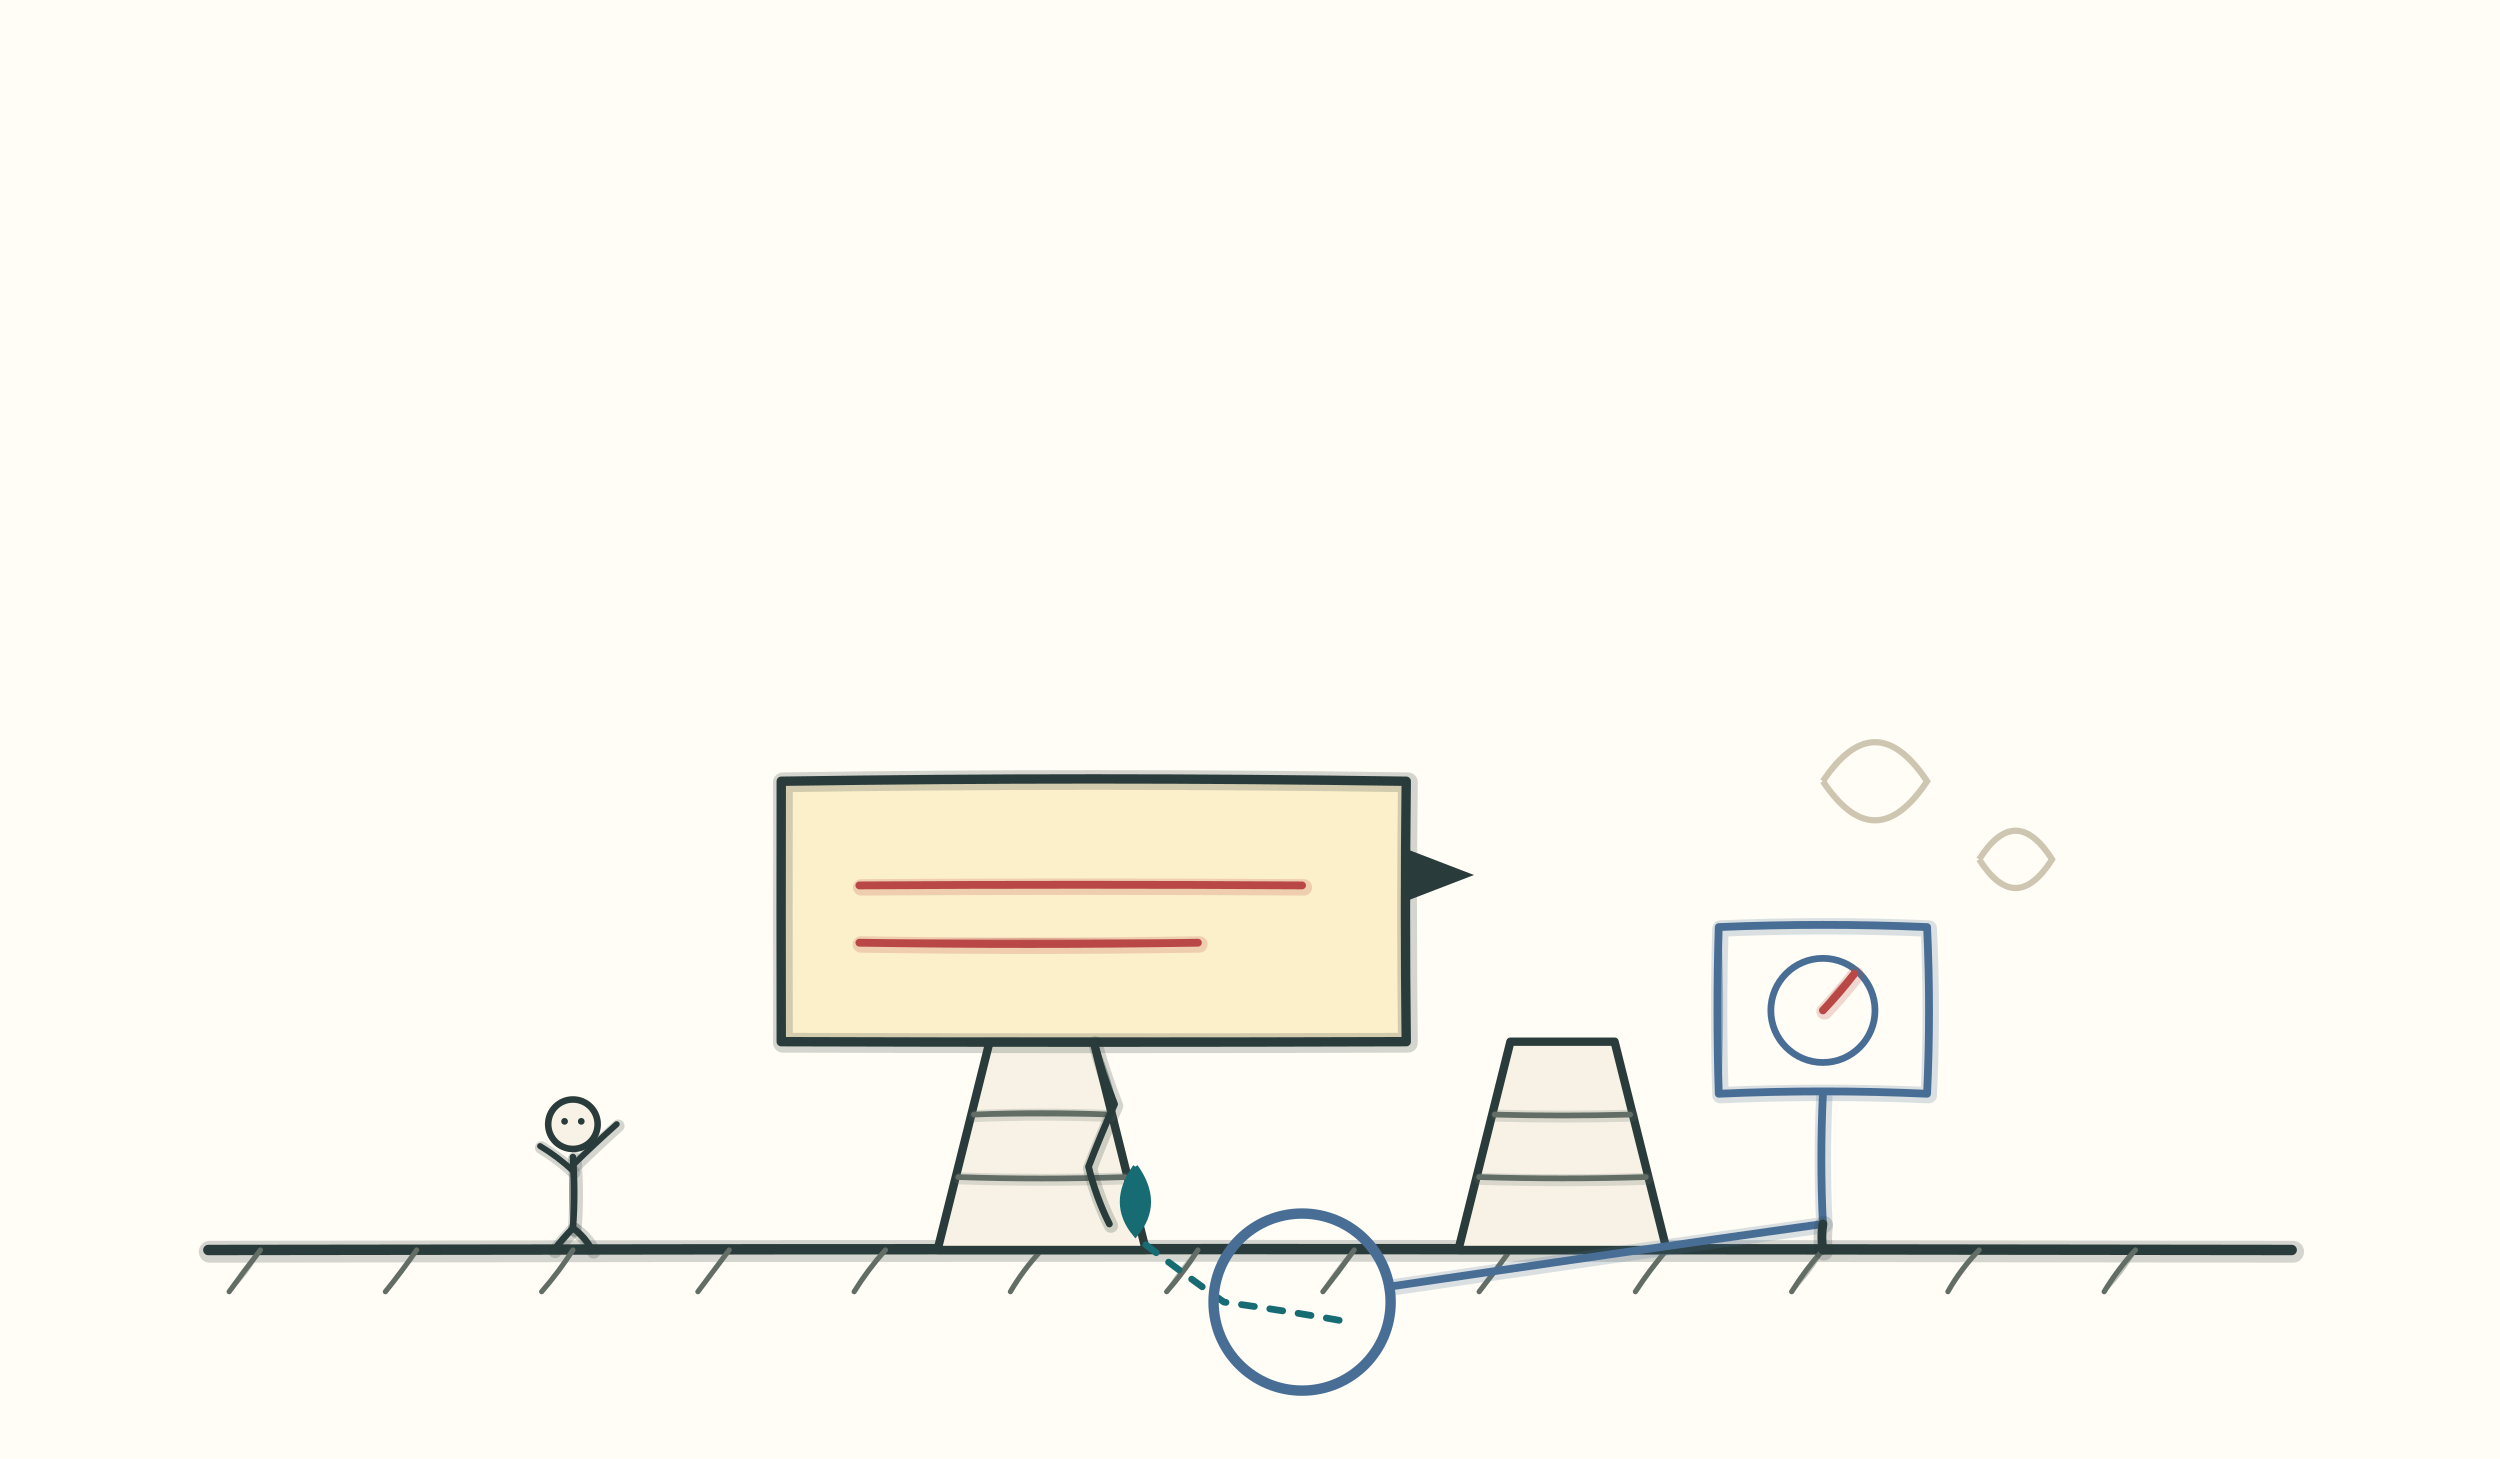
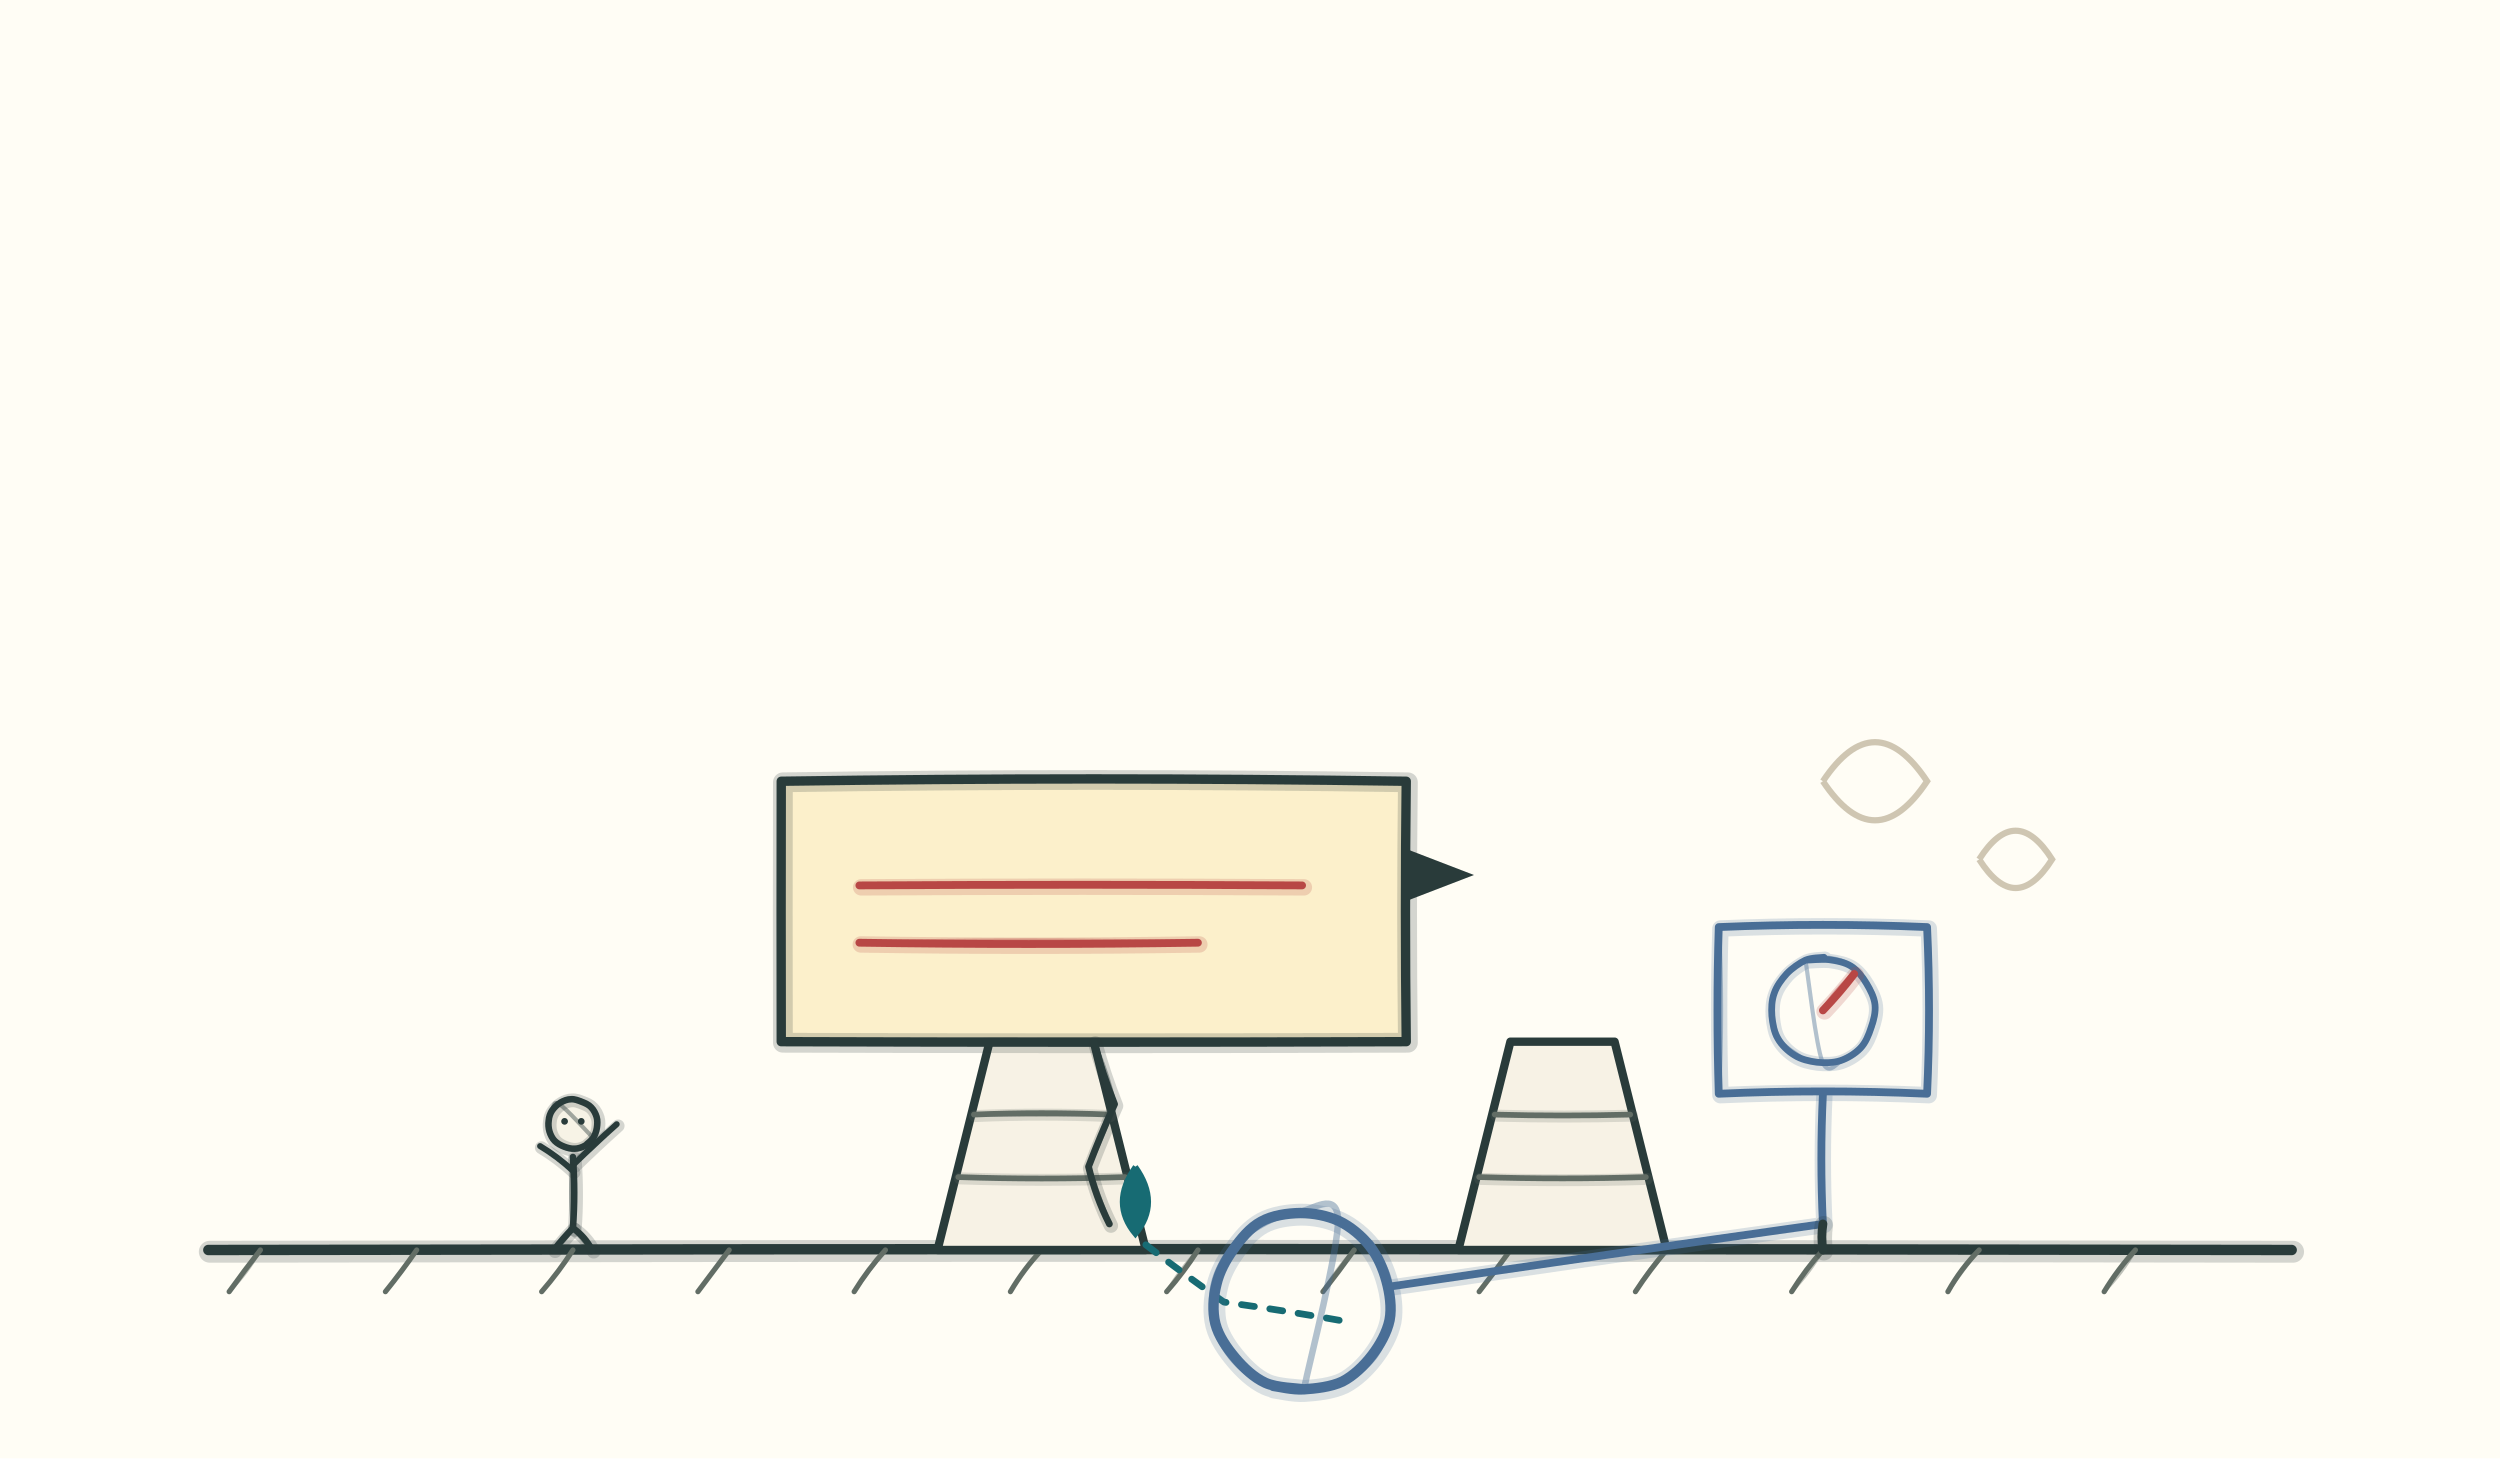
<svg xmlns="http://www.w3.org/2000/svg" viewBox="0 0 960 560" role="img" aria-labelledby="title desc">
  <defs>
    <pattern id="hatch-ink" width="7.0" height="7.0" patternUnits="userSpaceOnUse" patternTransform="rotate(45)">
      <line x1="0" y1="0" x2="0" y2="7.0" stroke="#293b3a" stroke-width="1.1" />
    </pattern>
    <pattern id="hatch-blue" width="7.0" height="7.0" patternUnits="userSpaceOnUse" patternTransform="rotate(45)">
      <line x1="0" y1="0" x2="0" y2="7.0" stroke="#496e96" stroke-width="1.1" />
    </pattern>
    <pattern id="hatch-red" width="8" height="8" patternUnits="userSpaceOnUse" patternTransform="rotate(45)">
      <line x1="0" y1="0" x2="0" y2="8" stroke="#b84745" stroke-width="1.1" />
    </pattern>
  </defs>
  <rect x="0" y="0" width="960" height="560" fill="#fffdf5" />
  <path d="M 80.0 480.0 Q 480.0 479.3 880.0 480.0" fill="none" stroke="#293b3a" stroke-width="8.4" stroke-opacity="0.2" stroke-linecap="round" stroke-linejoin="round" transform="translate(0.55 0.67)" />
  <path d="M 80.0 480.0 Q 480.0 478.8 880.0 480.0" fill="none" stroke="#293b3a" stroke-width="2.5" stroke-opacity="0.42" stroke-linecap="round" stroke-linejoin="round" />
  <path d="M 80.0 480.0 Q 480.0 479.3 880.0 480.0" fill="none" stroke="#293b3a" stroke-width="4" stroke-linecap="round" stroke-linejoin="round" />
  <path d="M 100.0 480.0 Q 95.1 488.8 88.0 496.0" fill="none" stroke="#626d65" stroke-width="1.2" stroke-opacity="0.42" stroke-linecap="round" stroke-linejoin="round" />
  <path d="M 100.0 480.0 Q 93.8 487.9 88.0 496.0" fill="none" stroke="#626d65" stroke-width="2" stroke-linecap="round" stroke-linejoin="round" />
  <path d="M 160.0 480.0 Q 154.7 488.5 148.0 496.0" fill="none" stroke="#626d65" stroke-width="1.2" stroke-opacity="0.42" stroke-linecap="round" stroke-linejoin="round" />
  <path d="M 160.0 480.0 Q 154.3 488.2 148.0 496.0" fill="none" stroke="#626d65" stroke-width="2" stroke-linecap="round" stroke-linejoin="round" />
  <path d="M 220.0 480.0 Q 214.6 488.4 208.0 496.0" fill="none" stroke="#626d65" stroke-width="1.2" stroke-opacity="0.42" stroke-linecap="round" stroke-linejoin="round" />
  <path d="M 220.0 480.0 Q 214.6 488.4 208.0 496.0" fill="none" stroke="#626d65" stroke-width="2" stroke-linecap="round" stroke-linejoin="round" />
  <path d="M 280.0 480.0 Q 274.0 488.0 268.0 496.0" fill="none" stroke="#626d65" stroke-width="1.2" stroke-opacity="0.42" stroke-linecap="round" stroke-linejoin="round" />
  <path d="M 280.0 480.0 Q 274.0 488.0 268.0 496.0" fill="none" stroke="#626d65" stroke-width="2" stroke-linecap="round" stroke-linejoin="round" />
  <path d="M 340.0 480.0 Q 333.8 487.9 328.0 496.0" fill="none" stroke="#626d65" stroke-width="1.2" stroke-opacity="0.42" stroke-linecap="round" stroke-linejoin="round" />
  <path d="M 340.0 480.0 Q 333.3 487.4 328.0 496.0" fill="none" stroke="#626d65" stroke-width="2" stroke-linecap="round" stroke-linejoin="round" />
  <path d="M 400.0 480.0 Q 393.0 487.2 388.0 496.0" fill="none" stroke="#626d65" stroke-width="1.2" stroke-opacity="0.42" stroke-linecap="round" stroke-linejoin="round" />
  <path d="M 400.0 480.0 Q 393.1 487.3 388.0 496.0" fill="none" stroke="#626d65" stroke-width="2" stroke-linecap="round" stroke-linejoin="round" />
  <path d="M 460.0 480.0 Q 453.2 487.4 448.0 496.0" fill="none" stroke="#626d65" stroke-width="1.2" stroke-opacity="0.42" stroke-linecap="round" stroke-linejoin="round" />
  <path d="M 460.0 480.0 Q 454.6 488.5 448.0 496.0" fill="none" stroke="#626d65" stroke-width="2" stroke-linecap="round" stroke-linejoin="round" />
  <path d="M 520.0 480.0 Q 513.0 487.3 508.0 496.0" fill="none" stroke="#626d65" stroke-width="1.2" stroke-opacity="0.42" stroke-linecap="round" stroke-linejoin="round" />
  <path d="M 520.0 480.0 Q 514.2 488.1 508.0 496.0" fill="none" stroke="#626d65" stroke-width="2" stroke-linecap="round" stroke-linejoin="round" />
  <path d="M 580.0 480.0 Q 574.3 488.2 568.0 496.0" fill="none" stroke="#626d65" stroke-width="1.2" stroke-opacity="0.42" stroke-linecap="round" stroke-linejoin="round" />
  <path d="M 580.0 480.0 Q 574.2 488.1 568.0 496.0" fill="none" stroke="#626d65" stroke-width="2" stroke-linecap="round" stroke-linejoin="round" />
  <path d="M 640.0 480.0 Q 632.9 487.2 628.0 496.0" fill="none" stroke="#626d65" stroke-width="1.2" stroke-opacity="0.42" stroke-linecap="round" stroke-linejoin="round" />
  <path d="M 640.0 480.0 Q 633.5 487.6 628.0 496.0" fill="none" stroke="#626d65" stroke-width="2" stroke-linecap="round" stroke-linejoin="round" />
  <path d="M 700.0 480.0 Q 695.0 488.7 688.0 496.0" fill="none" stroke="#626d65" stroke-width="1.2" stroke-opacity="0.42" stroke-linecap="round" stroke-linejoin="round" />
  <path d="M 700.0 480.0 Q 693.3 487.5 688.0 496.0" fill="none" stroke="#626d65" stroke-width="2" stroke-linecap="round" stroke-linejoin="round" />
  <path d="M 760.0 480.0 Q 753.7 487.8 748.0 496.0" fill="none" stroke="#626d65" stroke-width="1.2" stroke-opacity="0.42" stroke-linecap="round" stroke-linejoin="round" />
  <path d="M 760.0 480.0 Q 752.9 487.2 748.0 496.0" fill="none" stroke="#626d65" stroke-width="2" stroke-linecap="round" stroke-linejoin="round" />
  <path d="M 820.0 480.0 Q 815.1 488.8 808.0 496.0" fill="none" stroke="#626d65" stroke-width="1.2" stroke-opacity="0.42" stroke-linecap="round" stroke-linejoin="round" />
  <path d="M 820.0 480.0 Q 813.2 487.4 808.0 496.0" fill="none" stroke="#626d65" stroke-width="2" stroke-linecap="round" stroke-linejoin="round" />
  <path d="M 360 480 L 380 400 L 420 400 L 440 480 Z" fill="#f7f2e5" stroke="#293b3a" stroke-width="3.2" stroke-linejoin="round" />
  <path d="M 368.0 452.0 Q 400.0 453.1 432.0 452.0" fill="none" stroke="#626d65" stroke-width="4.6" stroke-opacity="0.2" stroke-linecap="round" stroke-linejoin="round" transform="translate(0.66 0.50)" />
  <path d="M 368.0 452.0 Q 400.0 453.0 432.0 452.0" fill="none" stroke="#626d65" stroke-width="1.4" stroke-opacity="0.42" stroke-linecap="round" stroke-linejoin="round" />
  <path d="M 368.0 452.0 Q 400.0 453.1 432.0 452.0" fill="none" stroke="#626d65" stroke-width="2.2" stroke-linecap="round" stroke-linejoin="round" />
  <path d="M 374.0 428.0 Q 400.0 426.9 426.0 428.0" fill="none" stroke="#626d65" stroke-width="4.6" stroke-opacity="0.2" stroke-linecap="round" stroke-linejoin="round" transform="translate(0.42 0.57)" />
  <path d="M 374.0 428.0 Q 400.0 428.4 426.0 428.0" fill="none" stroke="#626d65" stroke-width="1.4" stroke-opacity="0.42" stroke-linecap="round" stroke-linejoin="round" />
  <path d="M 374.0 428.0 Q 400.0 426.9 426.0 428.0" fill="none" stroke="#626d65" stroke-width="2.2" stroke-linecap="round" stroke-linejoin="round" />
  <path d="M 560 480 L 580 400 L 620 400 L 640 480 Z" fill="#f7f2e5" stroke="#293b3a" stroke-width="3.2" stroke-linejoin="round" />
  <path d="M 568.0 452.0 Q 600.0 453.0 632.0 452.0" fill="none" stroke="#626d65" stroke-width="4.6" stroke-opacity="0.2" stroke-linecap="round" stroke-linejoin="round" transform="translate(0.40 0.69)" />
  <path d="M 568.0 452.0 Q 600.0 453.1 632.0 452.0" fill="none" stroke="#626d65" stroke-width="1.4" stroke-opacity="0.42" stroke-linecap="round" stroke-linejoin="round" />
  <path d="M 568.0 452.0 Q 600.0 453.0 632.0 452.0" fill="none" stroke="#626d65" stroke-width="2.2" stroke-linecap="round" stroke-linejoin="round" />
  <path d="M 574.0 428.0 Q 600.0 428.7 626.0 428.0" fill="none" stroke="#626d65" stroke-width="4.6" stroke-opacity="0.2" stroke-linecap="round" stroke-linejoin="round" transform="translate(0.69 0.41)" />
  <path d="M 574.0 428.0 Q 600.0 429.3 626.0 428.0" fill="none" stroke="#626d65" stroke-width="1.4" stroke-opacity="0.42" stroke-linecap="round" stroke-linejoin="round" />
  <path d="M 574.0 428.0 Q 600.0 428.7 626.0 428.0" fill="none" stroke="#626d65" stroke-width="2.2" stroke-linecap="round" stroke-linejoin="round" />
  <path d="M 300.0 300.0 Q 420.0 298.2 540.0 300.0 Q 539.4 350.0 540.0 400.0 Q 420.0 400.4 300.0 400.0 Q 299.9 350.0 300.0 300.0" fill="#fbefc7" opacity="0.45" transform="translate(0.42 0.26)" />
  <path d="M 300.0 300.0 Q 420.0 298.2 540.0 300.0 Q 539.4 350.0 540.0 400.0 Q 420.0 400.4 300.0 400.0 Q 299.9 350.0 300.0 300.0" fill="#fbefc7" opacity="0.85" />
  <path d="M 300.0 300.0 Q 420.0 298.2 540.0 300.0 Q 539.4 350.0 540.0 400.0 Q 420.0 400.4 300.0 400.0 Q 299.9 350.0 300.0 300.0" fill="none" stroke="#293b3a" stroke-width="7.6" stroke-opacity="0.2" stroke-linecap="round" stroke-linejoin="round" transform="translate(0.63 0.41)" />
  <path d="M 300.0 300.0 Q 420.0 299.0 540.0 300.0 Q 539.6 350.0 540.0 400.0 Q 420.0 398.9 300.0 400.0 Q 299.3 350.0 300.0 300.0" fill="none" stroke="#293b3a" stroke-width="2.2" stroke-opacity="0.42" stroke-linecap="round" stroke-linejoin="round" />
  <path d="M 300.0 300.0 Q 420.0 298.2 540.0 300.0 Q 539.4 350.0 540.0 400.0 Q 420.0 400.4 300.0 400.0 Q 299.9 350.0 300.0 300.0" fill="none" stroke="#293b3a" stroke-width="3.6" stroke-linecap="round" stroke-linejoin="round" />
  <path d="M 540 326 l 26 10 l -26 10 Z" fill="#293b3a" />
  <path d="M 330.0 340.0 Q 415.0 339.5 500.0 340.0" fill="none" stroke="#b84745" stroke-width="6.3" stroke-opacity="0.2" stroke-linecap="round" stroke-linejoin="round" transform="translate(0.69 0.74)" />
  <path d="M 330.0 340.0 Q 415.0 340.2 500.0 340.0" fill="none" stroke="#b84745" stroke-width="1.9" stroke-opacity="0.42" stroke-linecap="round" stroke-linejoin="round" />
  <path d="M 330.0 340.0 Q 415.0 339.5 500.0 340.0" fill="none" stroke="#b84745" stroke-width="3" stroke-linecap="round" stroke-linejoin="round" />
  <path d="M 330.0 362.0 Q 395.0 363.0 460.0 362.0" fill="none" stroke="#b84745" stroke-width="6.3" stroke-opacity="0.2" stroke-linecap="round" stroke-linejoin="round" transform="translate(0.55 0.67)" />
  <path d="M 330.0 362.0 Q 395.0 360.6 460.0 362.0" fill="none" stroke="#b84745" stroke-width="1.9" stroke-opacity="0.42" stroke-linecap="round" stroke-linejoin="round" />
  <path d="M 330.0 362.0 Q 395.0 363.0 460.0 362.0" fill="none" stroke="#b84745" stroke-width="3" stroke-linecap="round" stroke-linejoin="round" />
  <path d="M 420.0 400.0 Q 423.3 412.2 428.0 424.0 Q 422.6 435.9 418.0 448.0 Q 420.7 459.5 426.0 470.0" fill="none" stroke="#293b3a" stroke-width="5.5" stroke-opacity="0.2" stroke-linecap="round" stroke-linejoin="round" transform="translate(0.59 0.65)" />
  <path d="M 420.0 400.0 Q 425.2 411.6 428.0 424.0 Q 423.6 436.2 418.0 448.0 Q 421.8 459.1 426.0 470.0" fill="none" stroke="#293b3a" stroke-width="1.6" stroke-opacity="0.42" stroke-linecap="round" stroke-linejoin="round" />
  <path d="M 420.0 400.0 Q 423.3 412.2 428.0 424.0 Q 422.6 435.9 418.0 448.0 Q 420.7 459.5 426.0 470.0" fill="none" stroke="#293b3a" stroke-width="2.6" stroke-linecap="round" stroke-linejoin="round" />
  <path d="M 436 448 q 10 14 0 26 q -10 -12 0 -26" fill="#176b73" stroke="#176b73" stroke-width="2" />
  <path d="M 440.0 478.0 Q 454.7 489.4 470.0 500.0 Q 495.1 503.5 520.0 508.0" fill="none" stroke="#176b73" stroke-width="2.6" stroke-linecap="round" stroke-linejoin="round" stroke-dasharray="5 6" />
-   <circle cx="500" cy="500" r="34" fill="none" stroke="#496e96" stroke-width="4" />
+   <path d="M 500.7 533.5 C 498.2 533.1 490.3 533.0 485.9 531.0 C 481.5 529.0 477.5 525.2 474.3 521.4 C 471.1 517.6 467.9 513.0 466.7 508.3 C 465.5 503.6 465.9 498.0 467.1 493.2 C 468.2 488.4 470.7 483.8 473.6 479.8 C 476.4 475.8 480.0 471.4 484.3 469.1 C 488.6 466.7 494.3 465.9 499.3 465.8 C 504.3 465.8 509.7 466.8 514.2 468.9 C 518.6 471.0 522.9 474.6 525.9 478.4 C 529.0 482.3 531.1 487.1 532.4 491.9 C 533.7 496.6 534.5 502.2 533.6 506.9 C 532.6 511.7 529.8 516.6 526.8 520.5 C 523.8 524.4 519.8 528.3 515.5 530.5 C 511.1 532.6 505.1 533.2 500.7 533.5 C 496.3 533.8 490.9 532.4 489.0 532.2" fill="none" stroke="#496e96" stroke-width="8.4" stroke-opacity="0.2" stroke-linecap="round" stroke-linejoin="round" transform="translate(0.36 0.63)" />
+   <path d="M 526.2 477.3 C 527.4 479.6 531.9 486.2 533.1 491.0 C 534.2 495.9 534.1 501.3 533.3 506.2 C 532.4 511.1 530.8 516.5 528.0 520.5 C 525.1 524.5 520.5 528.0 516.1 530.2 C 511.6 532.5 506.3 533.8 501.4 533.9 C 496.4 534.1 491.0 533.1 486.5 531.2 C 481.9 529.3 477.3 526.2 474.0 522.5 C 470.7 518.8 467.9 513.8 466.6 509.0 C 465.3 504.2 465.0 498.5 466.0 493.7 C 467.0 488.8 469.6 483.8 472.6 479.9 C 475.7 476.0 479.9 472.8 484.2 470.4 C 488.6 467.9 493.7 465.8 498.6 465.4 C 503.5 465.0 513.4 456.9 513.8 468.2 C 514.1 479.6 502.9 522.6 500.7 533.5" fill="none" stroke="#496e96" stroke-width="2.5" stroke-opacity="0.42" stroke-linecap="round" stroke-linejoin="round" />
+   <path d="M 500.7 533.5 C 498.2 533.1 490.3 533.0 485.9 531.0 C 481.5 529.0 477.5 525.2 474.3 521.4 C 471.1 517.6 467.9 513.0 466.7 508.3 C 465.5 503.6 465.9 498.0 467.1 493.2 C 468.2 488.4 470.7 483.8 473.6 479.8 C 476.4 475.8 480.0 471.4 484.3 469.1 C 488.6 466.7 494.3 465.9 499.3 465.8 C 504.3 465.8 509.7 466.8 514.2 468.9 C 518.6 471.0 522.9 474.6 525.9 478.4 C 529.0 482.3 531.1 487.1 532.4 491.9 C 533.7 496.6 534.5 502.2 533.6 506.9 C 532.6 511.7 529.8 516.6 526.8 520.5 C 523.8 524.4 519.8 528.3 515.5 530.5 C 511.1 532.6 505.1 533.2 500.7 533.5 C 496.3 533.8 490.9 532.4 489.0 532.2" fill="none" stroke="#496e96" stroke-width="4" stroke-linecap="round" stroke-linejoin="round" />
  <path d="M 534.0 494.0 Q 617.0 481.7 700.0 470.0 Q 698.8 445.0 700.0 420.0" fill="none" stroke="#496e96" stroke-width="6.3" stroke-opacity="0.2" stroke-linecap="round" stroke-linejoin="round" transform="translate(0.57 0.37)" />
  <path d="M 534.0 494.0 Q 617.0 481.9 700.0 470.0 Q 699.3 445.0 700.0 420.0" fill="none" stroke="#496e96" stroke-width="1.9" stroke-opacity="0.42" stroke-linecap="round" stroke-linejoin="round" />
  <path d="M 534.0 494.0 Q 617.0 481.7 700.0 470.0 Q 698.8 445.0 700.0 420.0" fill="none" stroke="#496e96" stroke-width="3" stroke-linecap="round" stroke-linejoin="round" />
  <path d="M 700.0 470.0 Q 699.2 475.0 700.0 480.0" fill="none" stroke="#293b3a" stroke-width="7.1" stroke-opacity="0.2" stroke-linecap="round" stroke-linejoin="round" transform="translate(0.35 0.48)" />
  <path d="M 700.0 470.0 Q 699.4 475.0 700.0 480.0" fill="none" stroke="#293b3a" stroke-width="2.1" stroke-opacity="0.42" stroke-linecap="round" stroke-linejoin="round" />
  <path d="M 700.0 470.0 Q 699.2 475.0 700.0 480.0" fill="none" stroke="#293b3a" stroke-width="3.4" stroke-linecap="round" stroke-linejoin="round" />
  <path d="M 660.0 356.0 Q 700.0 354.3 740.0 356.0 Q 741.5 388.0 740.0 420.0 Q 700.0 418.2 660.0 420.0 Q 659.0 388.0 660.0 356.0" fill="#fffdf5" opacity="0.45" transform="translate(-0.03 -0.87)" />
  <path d="M 660.0 356.0 Q 700.0 354.3 740.0 356.0 Q 741.5 388.0 740.0 420.0 Q 700.0 418.2 660.0 420.0 Q 659.0 388.0 660.0 356.0" fill="#fffdf5" opacity="0.85" />
  <path d="M 660.0 356.0 Q 700.0 354.3 740.0 356.0 Q 741.5 388.0 740.0 420.0 Q 700.0 418.2 660.0 420.0 Q 659.0 388.0 660.0 356.0" fill="none" stroke="#496e96" stroke-width="6.3" stroke-opacity="0.2" stroke-linecap="round" stroke-linejoin="round" transform="translate(0.65 0.55)" />
  <path d="M 660.0 356.0 Q 700.0 355.0 740.0 356.0 Q 741.2 388.0 740.0 420.0 Q 700.0 418.3 660.0 420.0 Q 661.5 388.0 660.0 356.0" fill="none" stroke="#496e96" stroke-width="1.9" stroke-opacity="0.42" stroke-linecap="round" stroke-linejoin="round" />
  <path d="M 660.0 356.0 Q 700.0 354.3 740.0 356.0 Q 741.5 388.0 740.0 420.0 Q 700.0 418.2 660.0 420.0 Q 659.0 388.0 660.0 356.0" fill="none" stroke="#496e96" stroke-width="3" stroke-linecap="round" stroke-linejoin="round" />
-   <circle cx="700" cy="388" r="20" fill="none" stroke="#496e96" stroke-width="2.6" />
+   <path d="M 693.3 368.7 C 694.8 368.7 699.4 368.2 702.3 368.5 C 705.2 368.9 708.4 369.5 710.8 371.0 C 713.2 372.5 715.2 375.1 716.7 377.6 C 718.2 380.1 719.7 383.0 720.0 385.8 C 720.3 388.7 719.5 391.8 718.5 394.6 C 717.6 397.4 716.4 400.4 714.4 402.5 C 712.4 404.6 709.4 406.4 706.7 407.3 C 703.9 408.2 700.6 408.2 697.7 407.9 C 694.7 407.5 691.6 406.8 689.1 405.2 C 686.6 403.7 684.1 401.3 682.7 398.8 C 681.2 396.3 680.7 393.0 680.4 390.1 C 680.2 387.2 680.3 384.1 681.3 381.4 C 682.2 378.7 684.1 376.1 686.1 373.9 C 688.1 371.8 691.0 369.8 693.3 368.7 C 695.7 367.7 699.2 367.8 700.4 367.6" fill="none" stroke="#496e96" stroke-width="5.5" stroke-opacity="0.2" stroke-linecap="round" stroke-linejoin="round" transform="translate(0.36 0.54)" />
+   <path d="M 691.2 405.7 C 690.1 404.8 686.0 402.5 684.3 400.3 C 682.5 398.0 681.4 395.0 680.9 392.2 C 680.3 389.3 680.1 386.2 680.7 383.4 C 681.4 380.6 682.9 377.8 684.7 375.5 C 686.5 373.3 688.8 371.0 691.4 369.7 C 694.0 368.4 697.3 367.6 700.2 367.6 C 703.1 367.7 706.4 368.4 709.0 369.7 C 711.6 371.1 713.9 373.4 715.7 375.7 C 717.5 378.1 719.2 380.9 719.9 383.7 C 720.5 386.5 720.3 389.9 719.5 392.7 C 718.8 395.5 717.2 398.3 715.4 400.6 C 713.6 402.8 711.1 405.0 708.5 406.2 C 705.9 407.4 702.3 413.9 699.8 407.7 C 697.3 401.4 694.4 375.2 693.3 368.7" fill="none" stroke="#496e96" stroke-width="1.6" stroke-opacity="0.42" stroke-linecap="round" stroke-linejoin="round" />
+   <path d="M 693.3 368.7 C 694.8 368.7 699.4 368.2 702.3 368.5 C 705.2 368.9 708.4 369.5 710.8 371.0 C 713.2 372.5 715.2 375.1 716.7 377.6 C 718.2 380.1 719.7 383.0 720.0 385.8 C 720.3 388.7 719.5 391.8 718.5 394.6 C 717.6 397.4 716.4 400.4 714.4 402.5 C 712.4 404.6 709.4 406.4 706.7 407.3 C 703.9 408.2 700.6 408.2 697.7 407.9 C 694.7 407.5 691.6 406.8 689.1 405.2 C 686.6 403.7 684.1 401.3 682.7 398.8 C 681.2 396.3 680.7 393.0 680.4 390.1 C 680.2 387.2 680.3 384.1 681.3 381.4 C 682.2 378.7 684.1 376.1 686.1 373.9 C 688.1 371.8 691.0 369.8 693.3 368.7 C 695.7 367.7 699.2 367.8 700.4 367.6" fill="none" stroke="#496e96" stroke-width="2.6" stroke-linecap="round" stroke-linejoin="round" />
  <path d="M 700.0 388.0 Q 706.4 381.3 712.0 374.0" fill="none" stroke="#b84745" stroke-width="6.3" stroke-opacity="0.2" stroke-linecap="round" stroke-linejoin="round" transform="translate(0.62 0.39)" />
  <path d="M 700.0 388.0 Q 705.0 380.1 712.0 374.0" fill="none" stroke="#b84745" stroke-width="1.9" stroke-opacity="0.42" stroke-linecap="round" stroke-linejoin="round" />
  <path d="M 700.0 388.0 Q 706.4 381.3 712.0 374.0" fill="none" stroke="#b84745" stroke-width="3" stroke-linecap="round" stroke-linejoin="round" />
  <path d="M 700 300 q 20 -30 40 0 q -20 30 -40 0" fill="none" stroke="#cfc6b2" stroke-width="2.4" />
  <path d="M 760 330 q 14 -22 28 0 q -14 22 -28 0" fill="none" stroke="#cfc6b2" stroke-width="2.4" />
-   <circle cx="220.0" cy="431.7" r="9.5" fill="#f7f2e5" stroke="#293b3a" stroke-width="2.52" />
+   <path d="M 227.8 437.0 C 227.0 438.1 225.9 439.2 224.7 439.9 C 223.5 440.6 222.0 441.1 220.7 441.1 C 219.3 441.2 217.9 440.8 216.6 440.3 C 215.3 439.8 214.0 439.1 213.0 438.1 C 212.1 437.2 211.4 435.8 211.0 434.5 C 210.6 433.2 210.5 431.6 210.7 430.3 C 210.8 428.9 211.3 427.4 212.1 426.3 C 212.9 425.2 214.0 424.1 215.2 423.4 C 216.4 422.7 217.9 422.1 219.3 422.1 C 220.7 422.0 222.1 422.6 223.4 423.1 C 224.7 423.6 226.1 424.2 227.0 425.2 C 228.0 426.2 228.7 427.6 229.1 428.9 C 229.5 430.2 229.4 431.8 229.2 433.1 C 229.0 434.5 228.5 435.9 227.8 437.0 Z" fill="#f7f2e5" opacity="0.45" transform="translate(0.47 0.02)" />
+   <path d="M 227.8 437.0 C 227.0 438.1 225.9 439.2 224.7 439.9 C 223.5 440.6 222.0 441.1 220.7 441.1 C 219.3 441.2 217.9 440.8 216.6 440.3 C 215.3 439.8 214.0 439.1 213.0 438.1 C 212.1 437.2 211.4 435.8 211.0 434.5 C 210.6 433.2 210.5 431.6 210.7 430.3 C 210.8 428.9 211.3 427.4 212.1 426.3 C 212.9 425.2 214.0 424.1 215.2 423.4 C 216.4 422.7 217.9 422.1 219.3 422.1 C 220.7 422.0 222.1 422.6 223.4 423.1 C 224.7 423.6 226.1 424.2 227.0 425.2 C 228.0 426.2 228.7 427.6 229.1 428.9 C 229.5 430.2 229.4 431.8 229.2 433.1 C 229.0 434.5 228.5 435.9 227.8 437.0 Z" fill="#f7f2e5" opacity="0.85" />
+   <path d="M 227.8 437.0 C 227.3 437.5 225.9 439.2 224.7 439.9 C 223.5 440.6 222.0 441.1 220.7 441.1 C 219.3 441.2 217.9 440.8 216.6 440.3 C 215.3 439.8 214.0 439.1 213.0 438.1 C 212.1 437.2 211.4 435.8 211.0 434.5 C 210.6 433.2 210.5 431.6 210.7 430.3 C 210.8 428.9 211.3 427.4 212.1 426.3 C 212.9 425.2 214.0 424.1 215.2 423.4 C 216.4 422.7 217.9 422.1 219.3 422.1 C 220.7 422.0 222.1 422.6 223.4 423.1 C 224.7 423.6 226.1 424.2 227.0 425.2 C 228.0 426.2 228.7 427.6 229.1 428.9 C 229.5 430.2 229.4 431.8 229.2 433.1 C 229.0 434.5 228.4 436.0 227.8 437.0 C 227.1 438.0 225.8 438.9 225.4 439.3" fill="none" stroke="#293b3a" stroke-width="5.3" stroke-opacity="0.2" stroke-linecap="round" stroke-linejoin="round" transform="translate(0.45 0.43)" />
+   <path d="M 218.7 422.3 C 219.4 422.4 221.6 422.1 222.9 422.5 C 224.2 423.0 225.5 423.9 226.5 424.8 C 227.5 425.8 228.4 427.0 228.9 428.3 C 229.4 429.6 229.6 431.1 229.5 432.5 C 229.4 433.8 228.8 435.2 228.0 436.4 C 227.3 437.6 226.4 438.8 225.3 439.5 C 224.1 440.3 222.7 440.8 221.3 441.1 C 220.0 441.3 218.4 441.2 217.1 440.8 C 215.8 440.4 214.5 439.5 213.5 438.6 C 212.5 437.6 211.7 436.3 211.2 435.1 C 210.8 433.8 210.6 432.3 210.7 430.9 C 210.8 429.6 211.2 428.1 211.9 426.9 C 212.6 425.8 212.2 422.3 214.8 424.0 C 217.5 425.7 225.6 434.8 227.8 437.0" fill="none" stroke="#293b3a" stroke-width="1.6" stroke-opacity="0.42" stroke-linecap="round" stroke-linejoin="round" />
+   <path d="M 227.8 437.0 C 227.3 437.5 225.9 439.2 224.7 439.9 C 223.5 440.6 222.0 441.1 220.7 441.1 C 219.3 441.2 217.9 440.8 216.6 440.3 C 215.3 439.8 214.0 439.1 213.0 438.1 C 212.1 437.2 211.4 435.8 211.0 434.5 C 210.6 433.2 210.5 431.6 210.7 430.3 C 210.8 428.9 211.3 427.4 212.1 426.3 C 212.9 425.2 214.0 424.1 215.2 423.4 C 216.4 422.7 217.9 422.1 219.3 422.1 C 220.7 422.0 222.1 422.6 223.4 423.1 C 224.7 423.6 226.1 424.2 227.0 425.2 C 228.0 426.2 228.7 427.6 229.1 428.9 C 229.5 430.2 229.4 431.8 229.2 433.1 C 229.0 434.5 228.4 436.0 227.8 437.0 C 227.1 438.0 225.8 438.9 225.4 439.3" fill="none" stroke="#293b3a" stroke-width="2.52" stroke-linecap="round" stroke-linejoin="round" />
  <circle cx="216.8" cy="430.6" r="1.3" fill="#293b3a" />
  <circle cx="223.2" cy="430.6" r="1.3" fill="#293b3a" />
  <path d="M 220.0 471.6 Q 221.0 458.0 220.0 444.3" fill="none" stroke="#293b3a" stroke-width="5.3" stroke-opacity="0.2" stroke-linecap="round" stroke-linejoin="round" transform="translate(0.71 0.67)" />
  <path d="M 220.0 471.6 Q 218.7 458.0 220.0 444.3" fill="none" stroke="#293b3a" stroke-width="1.6" stroke-opacity="0.42" stroke-linecap="round" stroke-linejoin="round" />
  <path d="M 220.0 471.6 Q 221.0 458.0 220.0 444.3" fill="none" stroke="#293b3a" stroke-width="2.52" stroke-linecap="round" stroke-linejoin="round" />
  <path d="M 220.0 447.4 Q 228.2 439.4 236.8 431.7" fill="none" stroke="#293b3a" stroke-width="4.9" stroke-opacity="0.2" stroke-linecap="round" stroke-linejoin="round" transform="translate(0.58 0.63)" />
  <path d="M 220.0 447.4 Q 227.5 438.7 236.8 431.7" fill="none" stroke="#293b3a" stroke-width="1.4" stroke-opacity="0.42" stroke-linecap="round" stroke-linejoin="round" />
  <path d="M 220.0 447.4 Q 228.2 439.4 236.8 431.7" fill="none" stroke="#293b3a" stroke-width="2.31" stroke-linecap="round" stroke-linejoin="round" />
  <path d="M 220.0 449.6 Q 214.2 444.2 207.4 440.1" fill="none" stroke="#293b3a" stroke-width="4.9" stroke-opacity="0.2" stroke-linecap="round" stroke-linejoin="round" transform="translate(0.45 0.60)" />
  <path d="M 220.0 449.6 Q 214.5 443.7 207.4 440.1" fill="none" stroke="#293b3a" stroke-width="1.4" stroke-opacity="0.42" stroke-linecap="round" stroke-linejoin="round" />
  <path d="M 220.0 449.6 Q 214.2 444.2 207.4 440.1" fill="none" stroke="#293b3a" stroke-width="2.31" stroke-linecap="round" stroke-linejoin="round" />
  <path d="M 220.0 471.6 Q 224.7 474.9 227.3 480.0" fill="none" stroke="#293b3a" stroke-width="5.3" stroke-opacity="0.2" stroke-linecap="round" stroke-linejoin="round" transform="translate(0.68 0.62)" />
  <path d="M 220.0 471.6 Q 223.6 475.9 227.3 480.0" fill="none" stroke="#293b3a" stroke-width="1.6" stroke-opacity="0.42" stroke-linecap="round" stroke-linejoin="round" />
  <path d="M 220.0 471.6 Q 224.7 474.9 227.3 480.0" fill="none" stroke="#293b3a" stroke-width="2.52" stroke-linecap="round" stroke-linejoin="round" />
  <path d="M 220.0 471.6 Q 216.1 475.6 212.7 480.0" fill="none" stroke="#293b3a" stroke-width="5.3" stroke-opacity="0.2" stroke-linecap="round" stroke-linejoin="round" transform="translate(0.47 0.44)" />
  <path d="M 220.0 471.6 Q 217.0 476.4 212.7 480.0" fill="none" stroke="#293b3a" stroke-width="1.6" stroke-opacity="0.42" stroke-linecap="round" stroke-linejoin="round" />
  <path d="M 220.0 471.6 Q 216.1 475.6 212.7 480.0" fill="none" stroke="#293b3a" stroke-width="2.52" stroke-linecap="round" stroke-linejoin="round" />
</svg>
